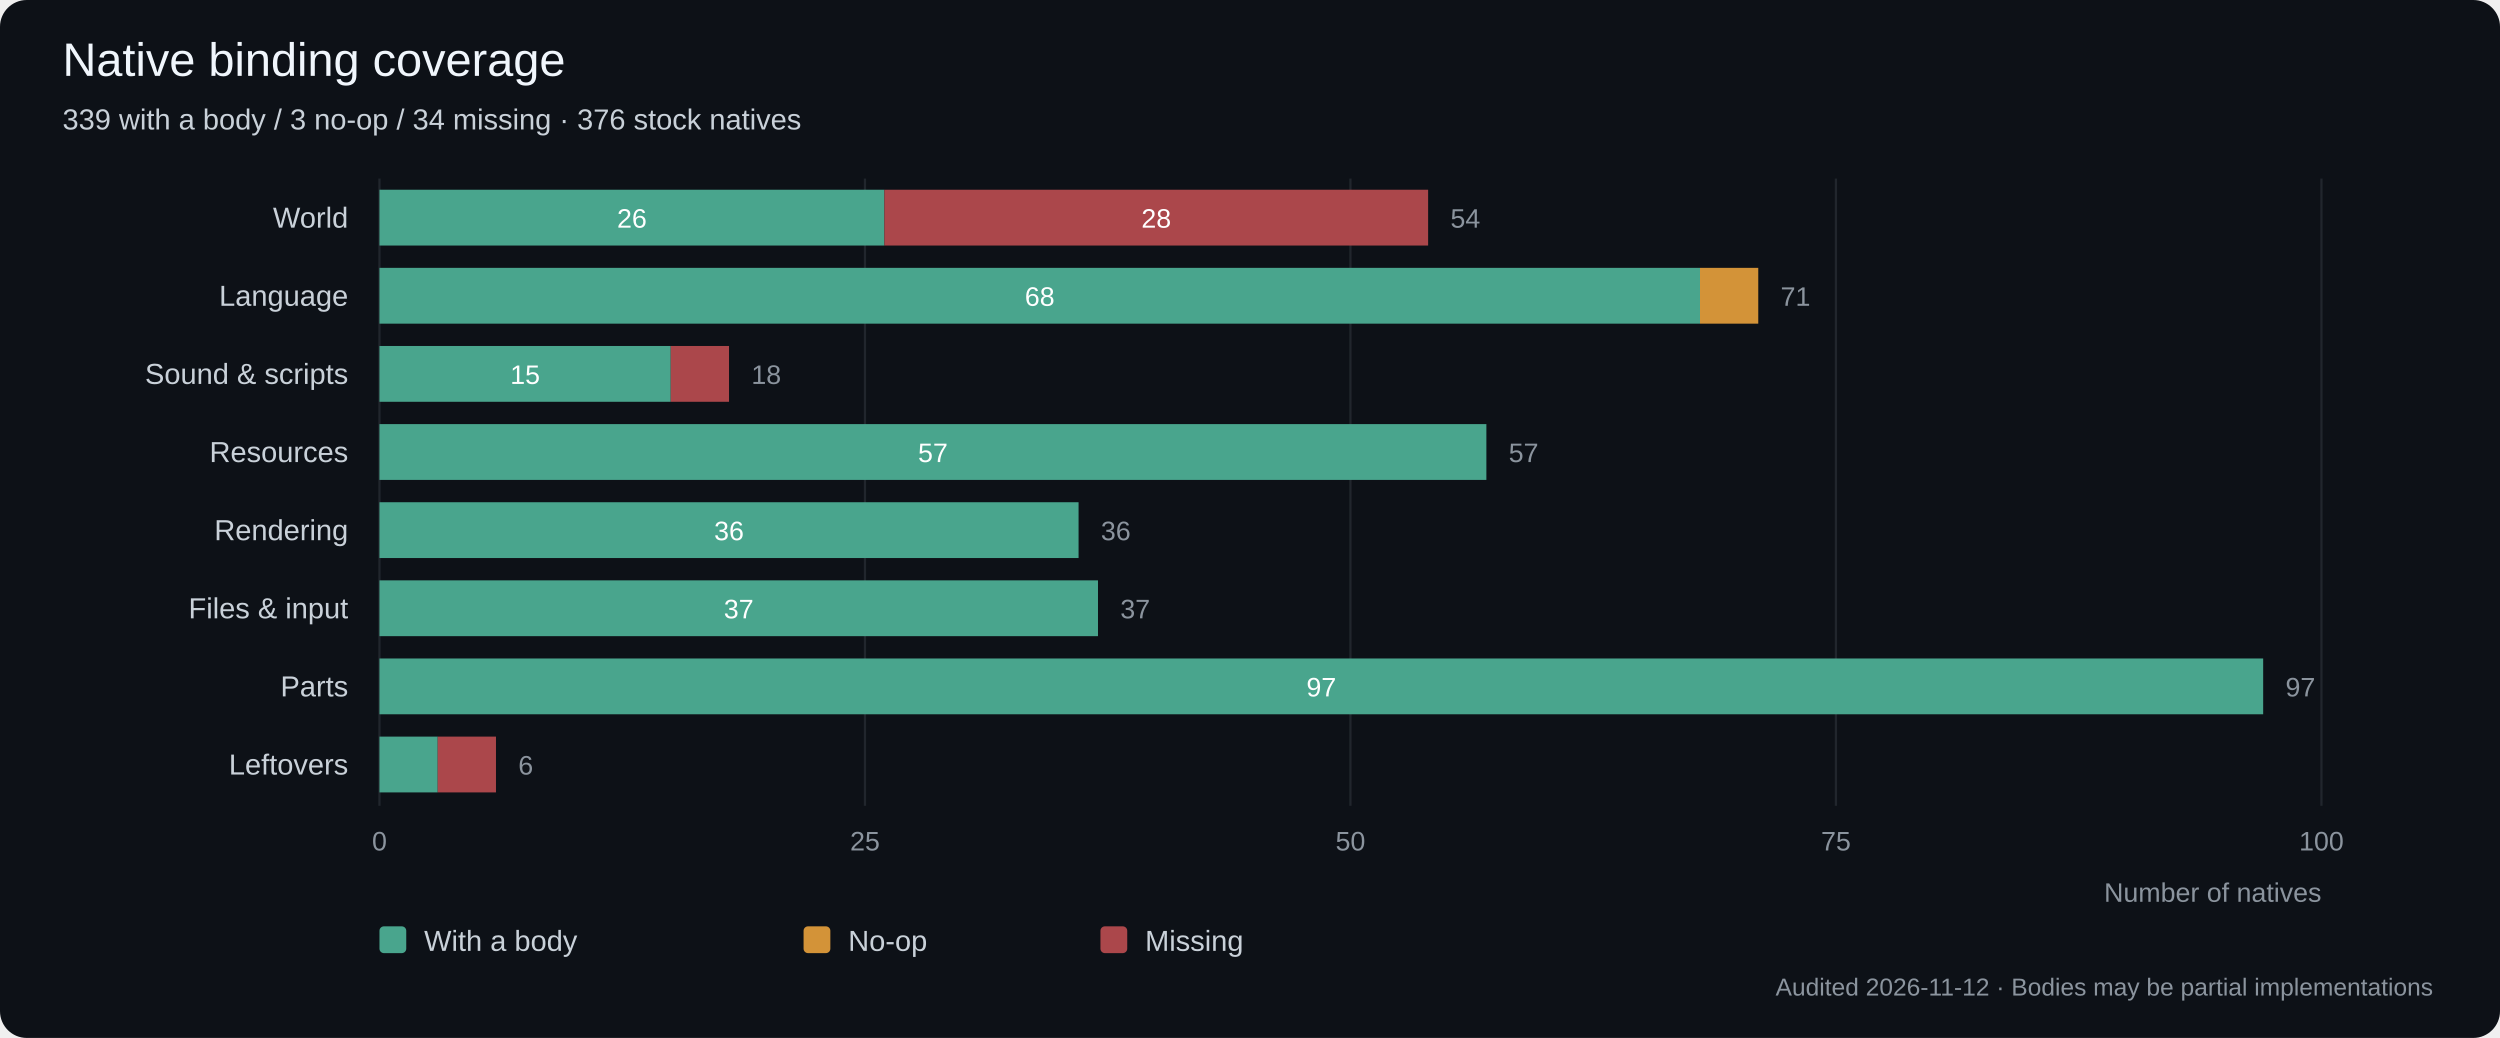
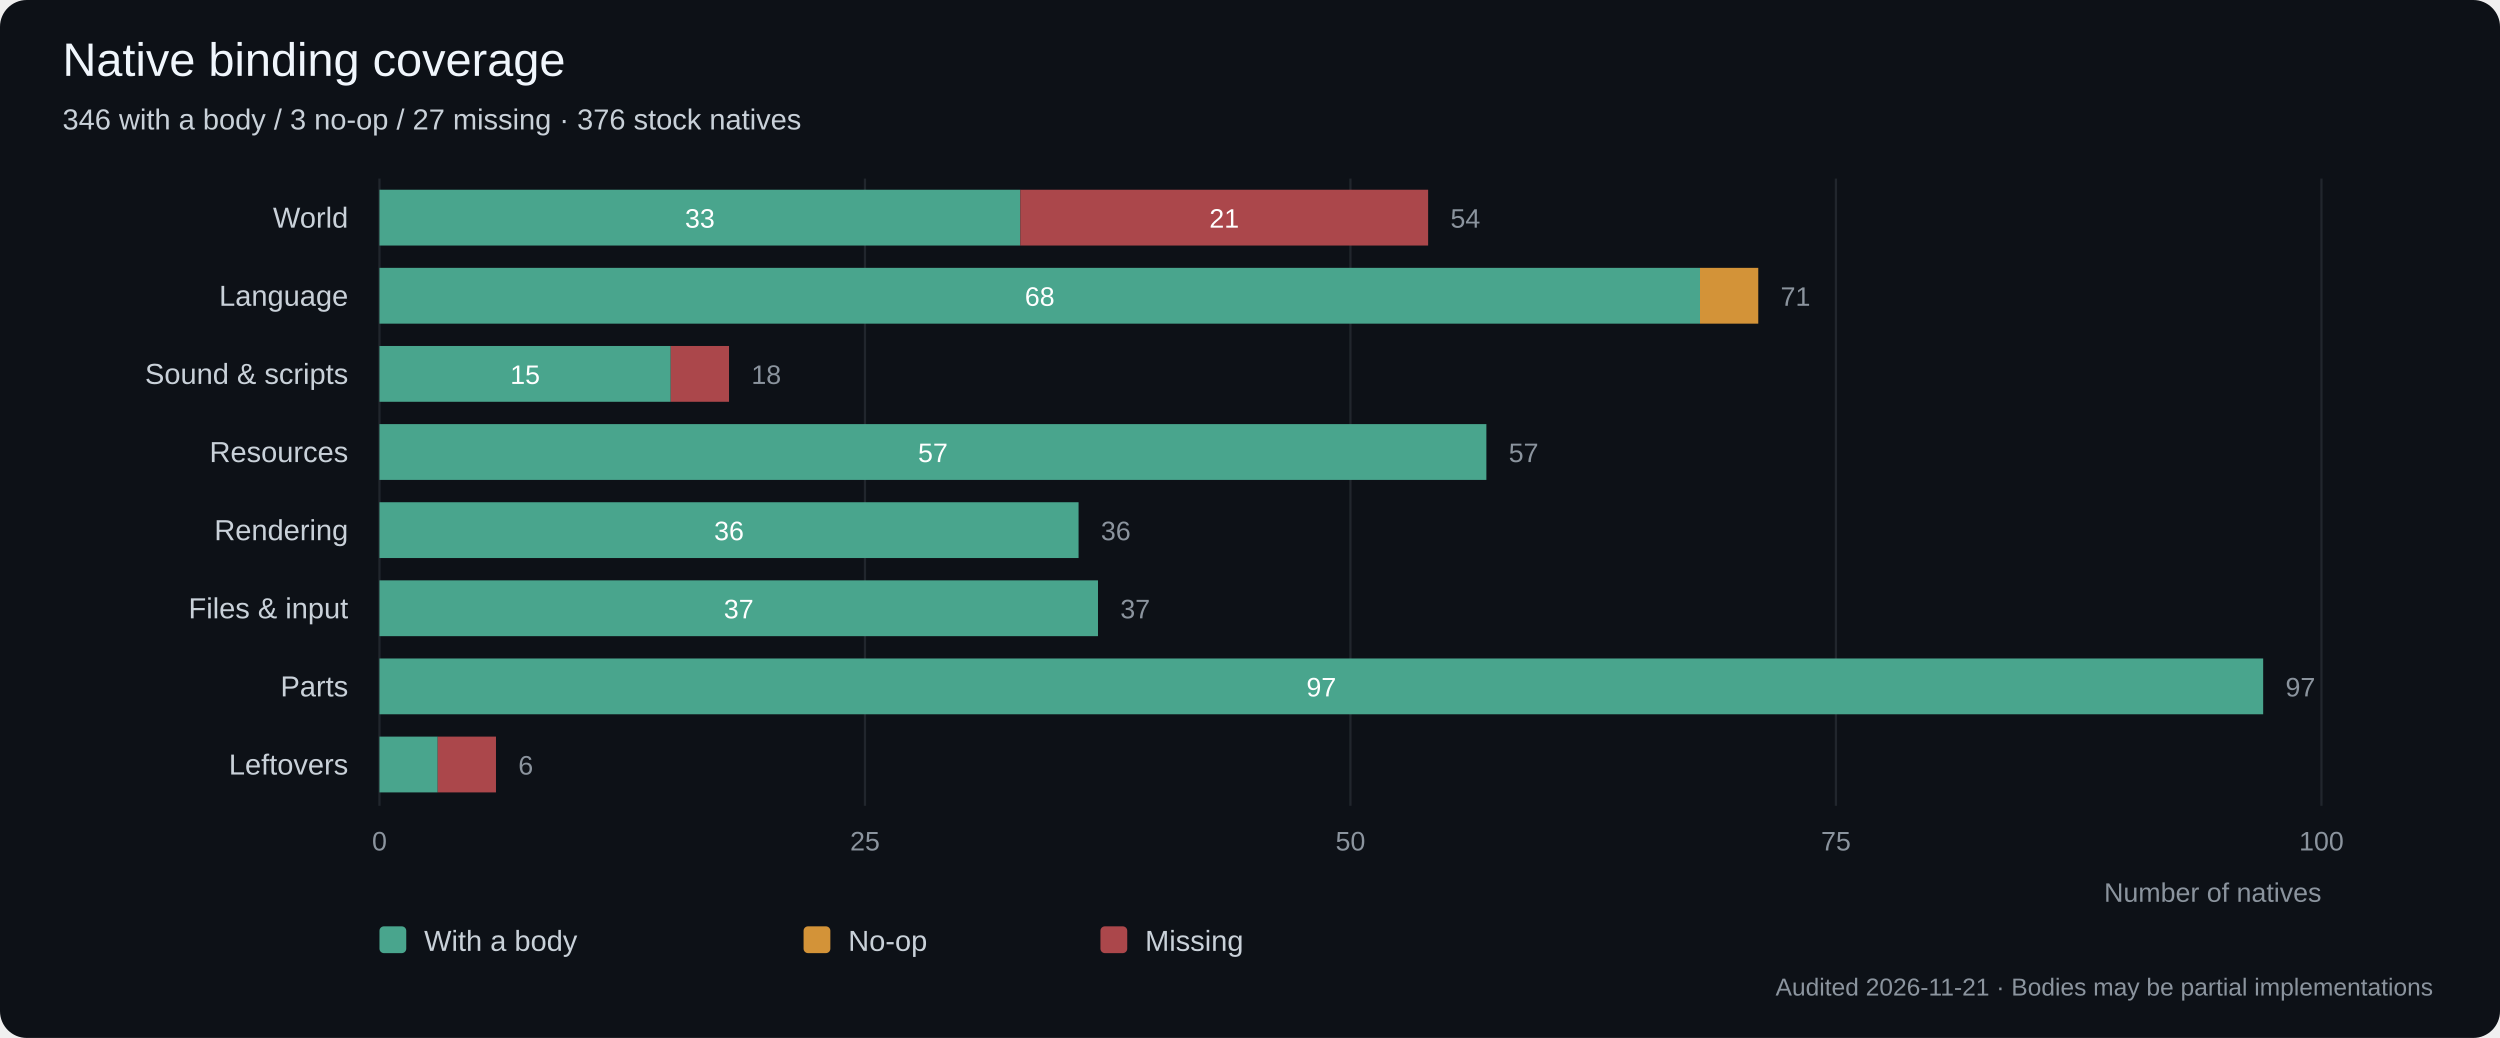
<svg xmlns="http://www.w3.org/2000/svg" width="1120" height="465" viewBox="0 0 1120 465" role="img" aria-labelledby="title desc">
  <rect width="1120" height="465" rx="12" fill="#0d1117" />
  <g font-family="Segoe UI,Arial,sans-serif">
    <text x="28" y="34" font-size="21" fill="#f0f6fc" text-anchor="start">Native binding coverage</text>
-     <text x="28" y="58" font-size="13" fill="#c9d1d9" text-anchor="start">339 with a body  /  3 no-op  /  34 missing  ·  376 stock natives</text>
+     <text x="28" y="58" font-size="13" fill="#c9d1d9" text-anchor="start">346 with a body  /  3 no-op  /  27 missing  ·  376 stock natives</text>
    <line x1="170" x2="170" y1="80" y2="361" stroke="#21262d" />
    <text x="170" y="381" font-size="12" fill="#8b949e" text-anchor="middle">0</text>
    <line x1="387.5" x2="387.5" y1="80" y2="361" stroke="#21262d" />
    <text x="387.5" y="381" font-size="12" fill="#8b949e" text-anchor="middle">25</text>
    <line x1="605" x2="605" y1="80" y2="361" stroke="#21262d" />
    <text x="605" y="381" font-size="12" fill="#8b949e" text-anchor="middle">50</text>
    <line x1="822.5" x2="822.5" y1="80" y2="361" stroke="#21262d" />
    <text x="822.5" y="381" font-size="12" fill="#8b949e" text-anchor="middle">75</text>
    <line x1="1040" x2="1040" y1="80" y2="361" stroke="#21262d" />
    <text x="1040" y="381" font-size="12" fill="#8b949e" text-anchor="middle">100</text>
    <text x="156" y="102" font-size="13" fill="#c9d1d9" text-anchor="end">World</text>
-     <rect x="170" y="85" width="226.2" height="25" fill="#49a58d" />
-     <text x="283.1" y="102" font-size="12" fill="#ffffff" text-anchor="middle">26</text>
-     <rect x="396.2" y="85" width="243.6" height="25" fill="#ab474b" />
-     <text x="518" y="102" font-size="12" fill="#ffffff" text-anchor="middle">28</text>
+     <rect x="170" y="85" width="287.1" height="25" fill="#49a58d" />
+     <text x="313.55" y="102" font-size="12" fill="#ffffff" text-anchor="middle">33</text>
+     <rect x="457.1" y="85" width="182.7" height="25" fill="#ab474b" />
+     <text x="548.45" y="102" font-size="12" fill="#ffffff" text-anchor="middle">21</text>
    <text x="649.8" y="102" font-size="12" fill="#8b949e" text-anchor="start">54</text>
    <text x="156" y="137" font-size="13" fill="#c9d1d9" text-anchor="end">Language</text>
    <rect x="170" y="120" width="591.6" height="25" fill="#49a58d" />
    <text x="465.8" y="137" font-size="12" fill="#ffffff" text-anchor="middle">68</text>
    <rect x="761.6" y="120" width="26.1" height="25" fill="#d39338" />
    <text x="797.7" y="137" font-size="12" fill="#8b949e" text-anchor="start">71</text>
    <text x="156" y="172" font-size="13" fill="#c9d1d9" text-anchor="end">Sound &amp; scripts</text>
    <rect x="170" y="155" width="130.5" height="25" fill="#49a58d" />
    <text x="235.25" y="172" font-size="12" fill="#ffffff" text-anchor="middle">15</text>
    <rect x="300.5" y="155" width="26.1" height="25" fill="#ab474b" />
    <text x="336.6" y="172" font-size="12" fill="#8b949e" text-anchor="start">18</text>
    <text x="156" y="207" font-size="13" fill="#c9d1d9" text-anchor="end">Resources</text>
    <rect x="170" y="190" width="495.9" height="25" fill="#49a58d" />
    <text x="417.95" y="207" font-size="12" fill="#ffffff" text-anchor="middle">57</text>
    <text x="675.9" y="207" font-size="12" fill="#8b949e" text-anchor="start">57</text>
    <text x="156" y="242" font-size="13" fill="#c9d1d9" text-anchor="end">Rendering</text>
    <rect x="170" y="225" width="313.2" height="25" fill="#49a58d" />
    <text x="326.6" y="242" font-size="12" fill="#ffffff" text-anchor="middle">36</text>
    <text x="493.2" y="242" font-size="12" fill="#8b949e" text-anchor="start">36</text>
    <text x="156" y="277" font-size="13" fill="#c9d1d9" text-anchor="end">Files &amp; input</text>
    <rect x="170" y="260" width="321.9" height="25" fill="#49a58d" />
    <text x="330.95" y="277" font-size="12" fill="#ffffff" text-anchor="middle">37</text>
    <text x="501.9" y="277" font-size="12" fill="#8b949e" text-anchor="start">37</text>
    <text x="156" y="312" font-size="13" fill="#c9d1d9" text-anchor="end">Parts</text>
    <rect x="170" y="295" width="843.9" height="25" fill="#49a58d" />
    <text x="591.95" y="312" font-size="12" fill="#ffffff" text-anchor="middle">97</text>
    <text x="1023.9" y="312" font-size="12" fill="#8b949e" text-anchor="start">97</text>
    <text x="156" y="347" font-size="13" fill="#c9d1d9" text-anchor="end">Leftovers</text>
    <rect x="170" y="330" width="26.1" height="25" fill="#49a58d" />
    <rect x="196.1" y="330" width="26.1" height="25" fill="#ab474b" />
    <text x="232.2" y="347" font-size="12" fill="#8b949e" text-anchor="start">6</text>
    <text x="1040" y="404" font-size="12" fill="#8b949e" text-anchor="end">Number of natives</text>
    <rect x="170" y="415" width="12" height="12" rx="2" fill="#49a58d" />
    <text x="190" y="426" font-size="13" fill="#c9d1d9" text-anchor="start">With a body</text>
    <rect x="360" y="415" width="12" height="12" rx="2" fill="#d39338" />
    <text x="380" y="426" font-size="13" fill="#c9d1d9" text-anchor="start">No-op</text>
    <rect x="493" y="415" width="12" height="12" rx="2" fill="#ab474b" />
    <text x="513" y="426" font-size="13" fill="#c9d1d9" text-anchor="start">Missing</text>
-     <text x="1090" y="446" font-size="11" fill="#8b949e" text-anchor="end">Audited 2026-11-12 · Bodies may be partial implementations</text>
+     <text x="1090" y="446" font-size="11" fill="#8b949e" text-anchor="end">Audited 2026-11-21 · Bodies may be partial implementations</text>
  </g>
</svg>
